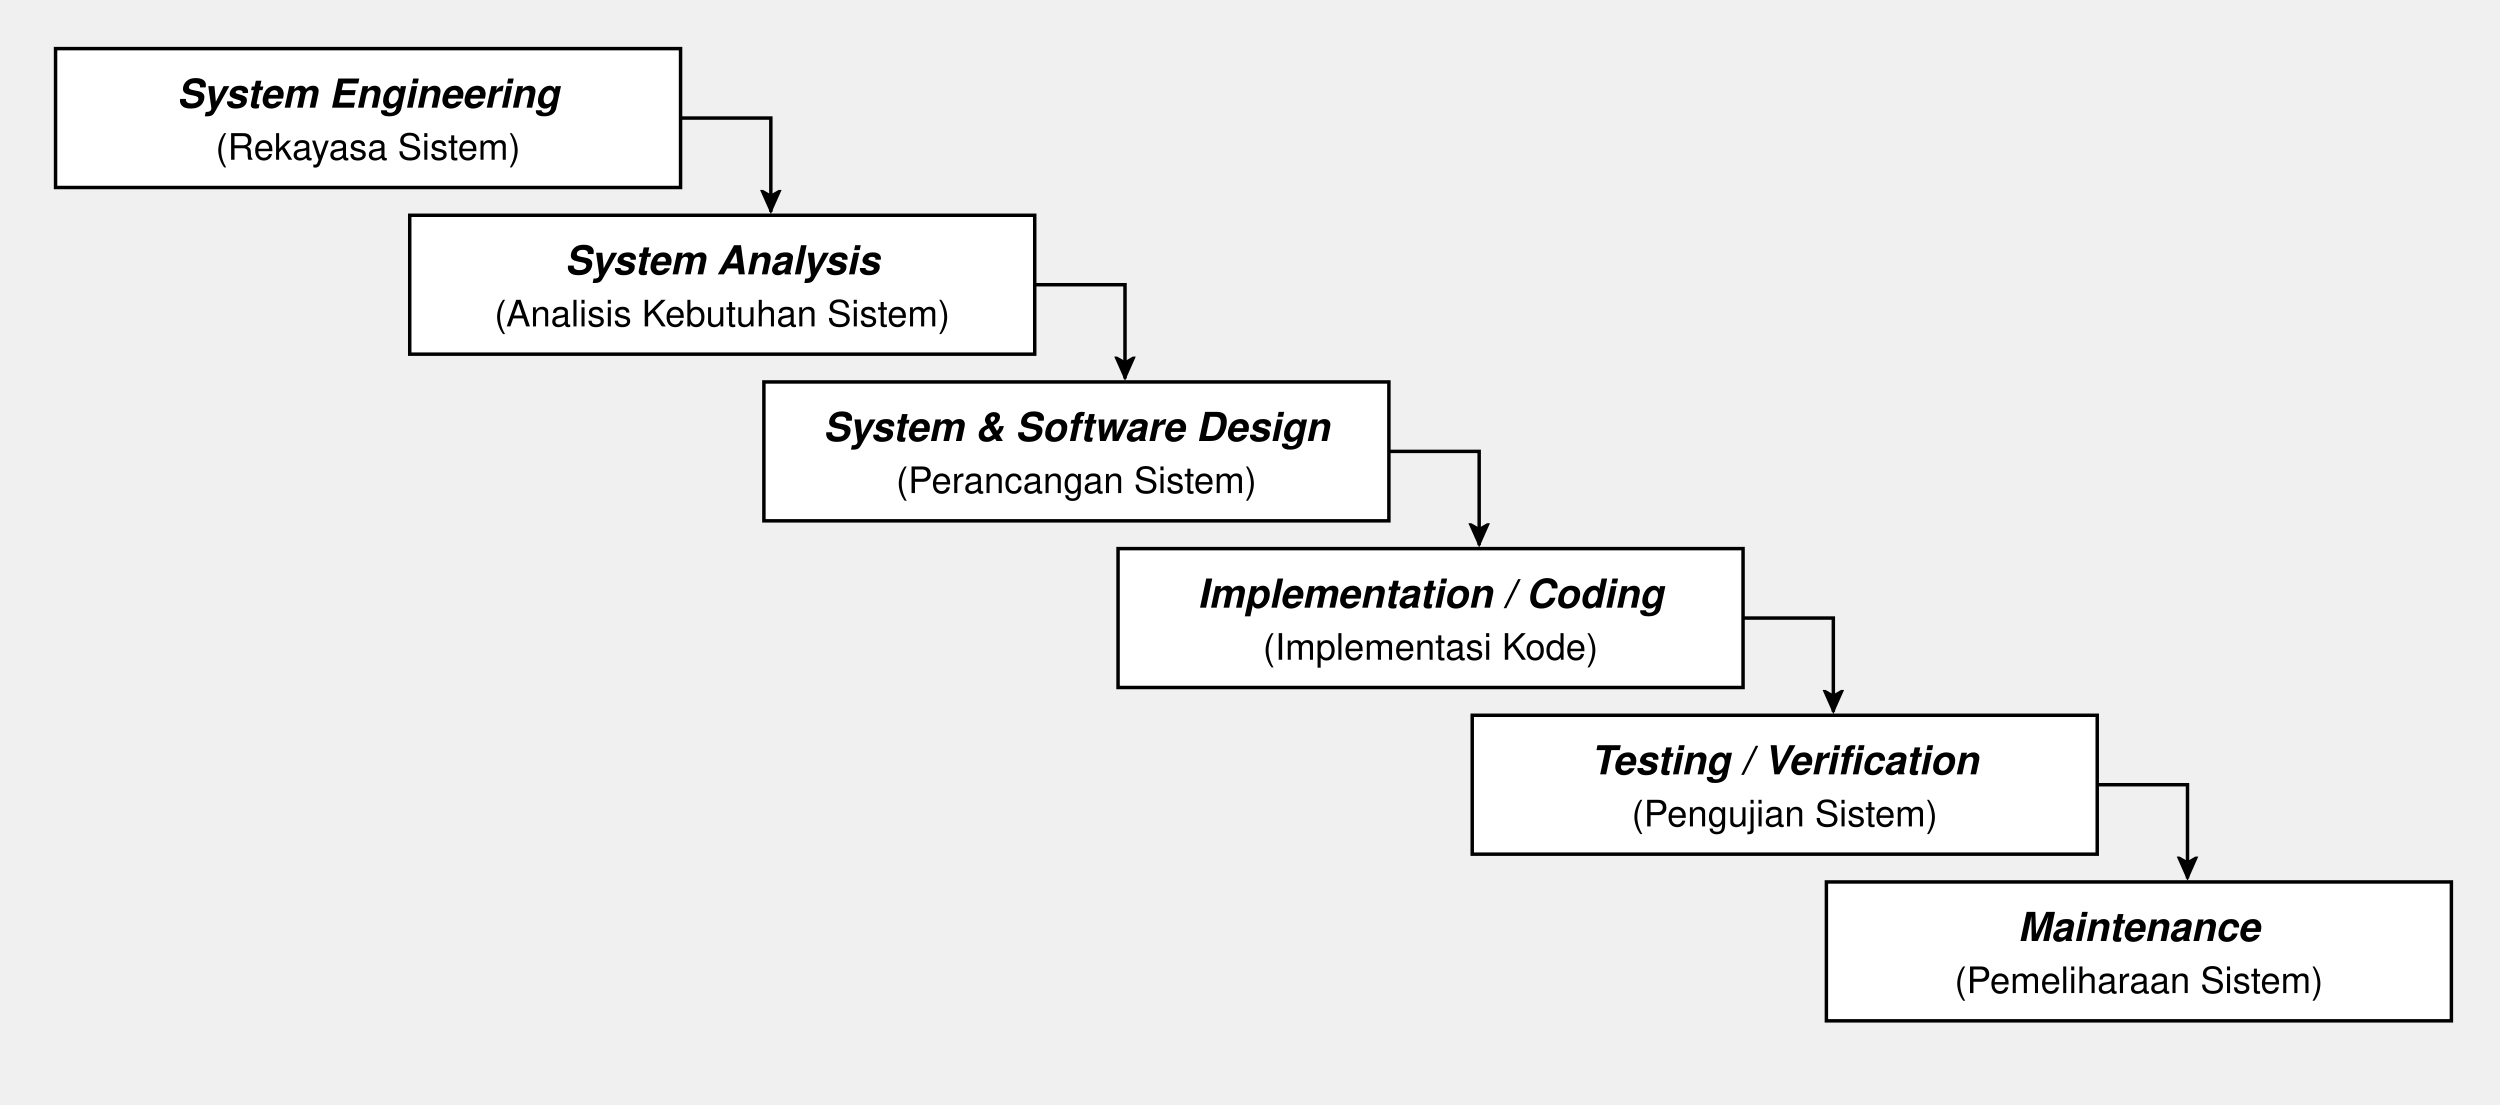
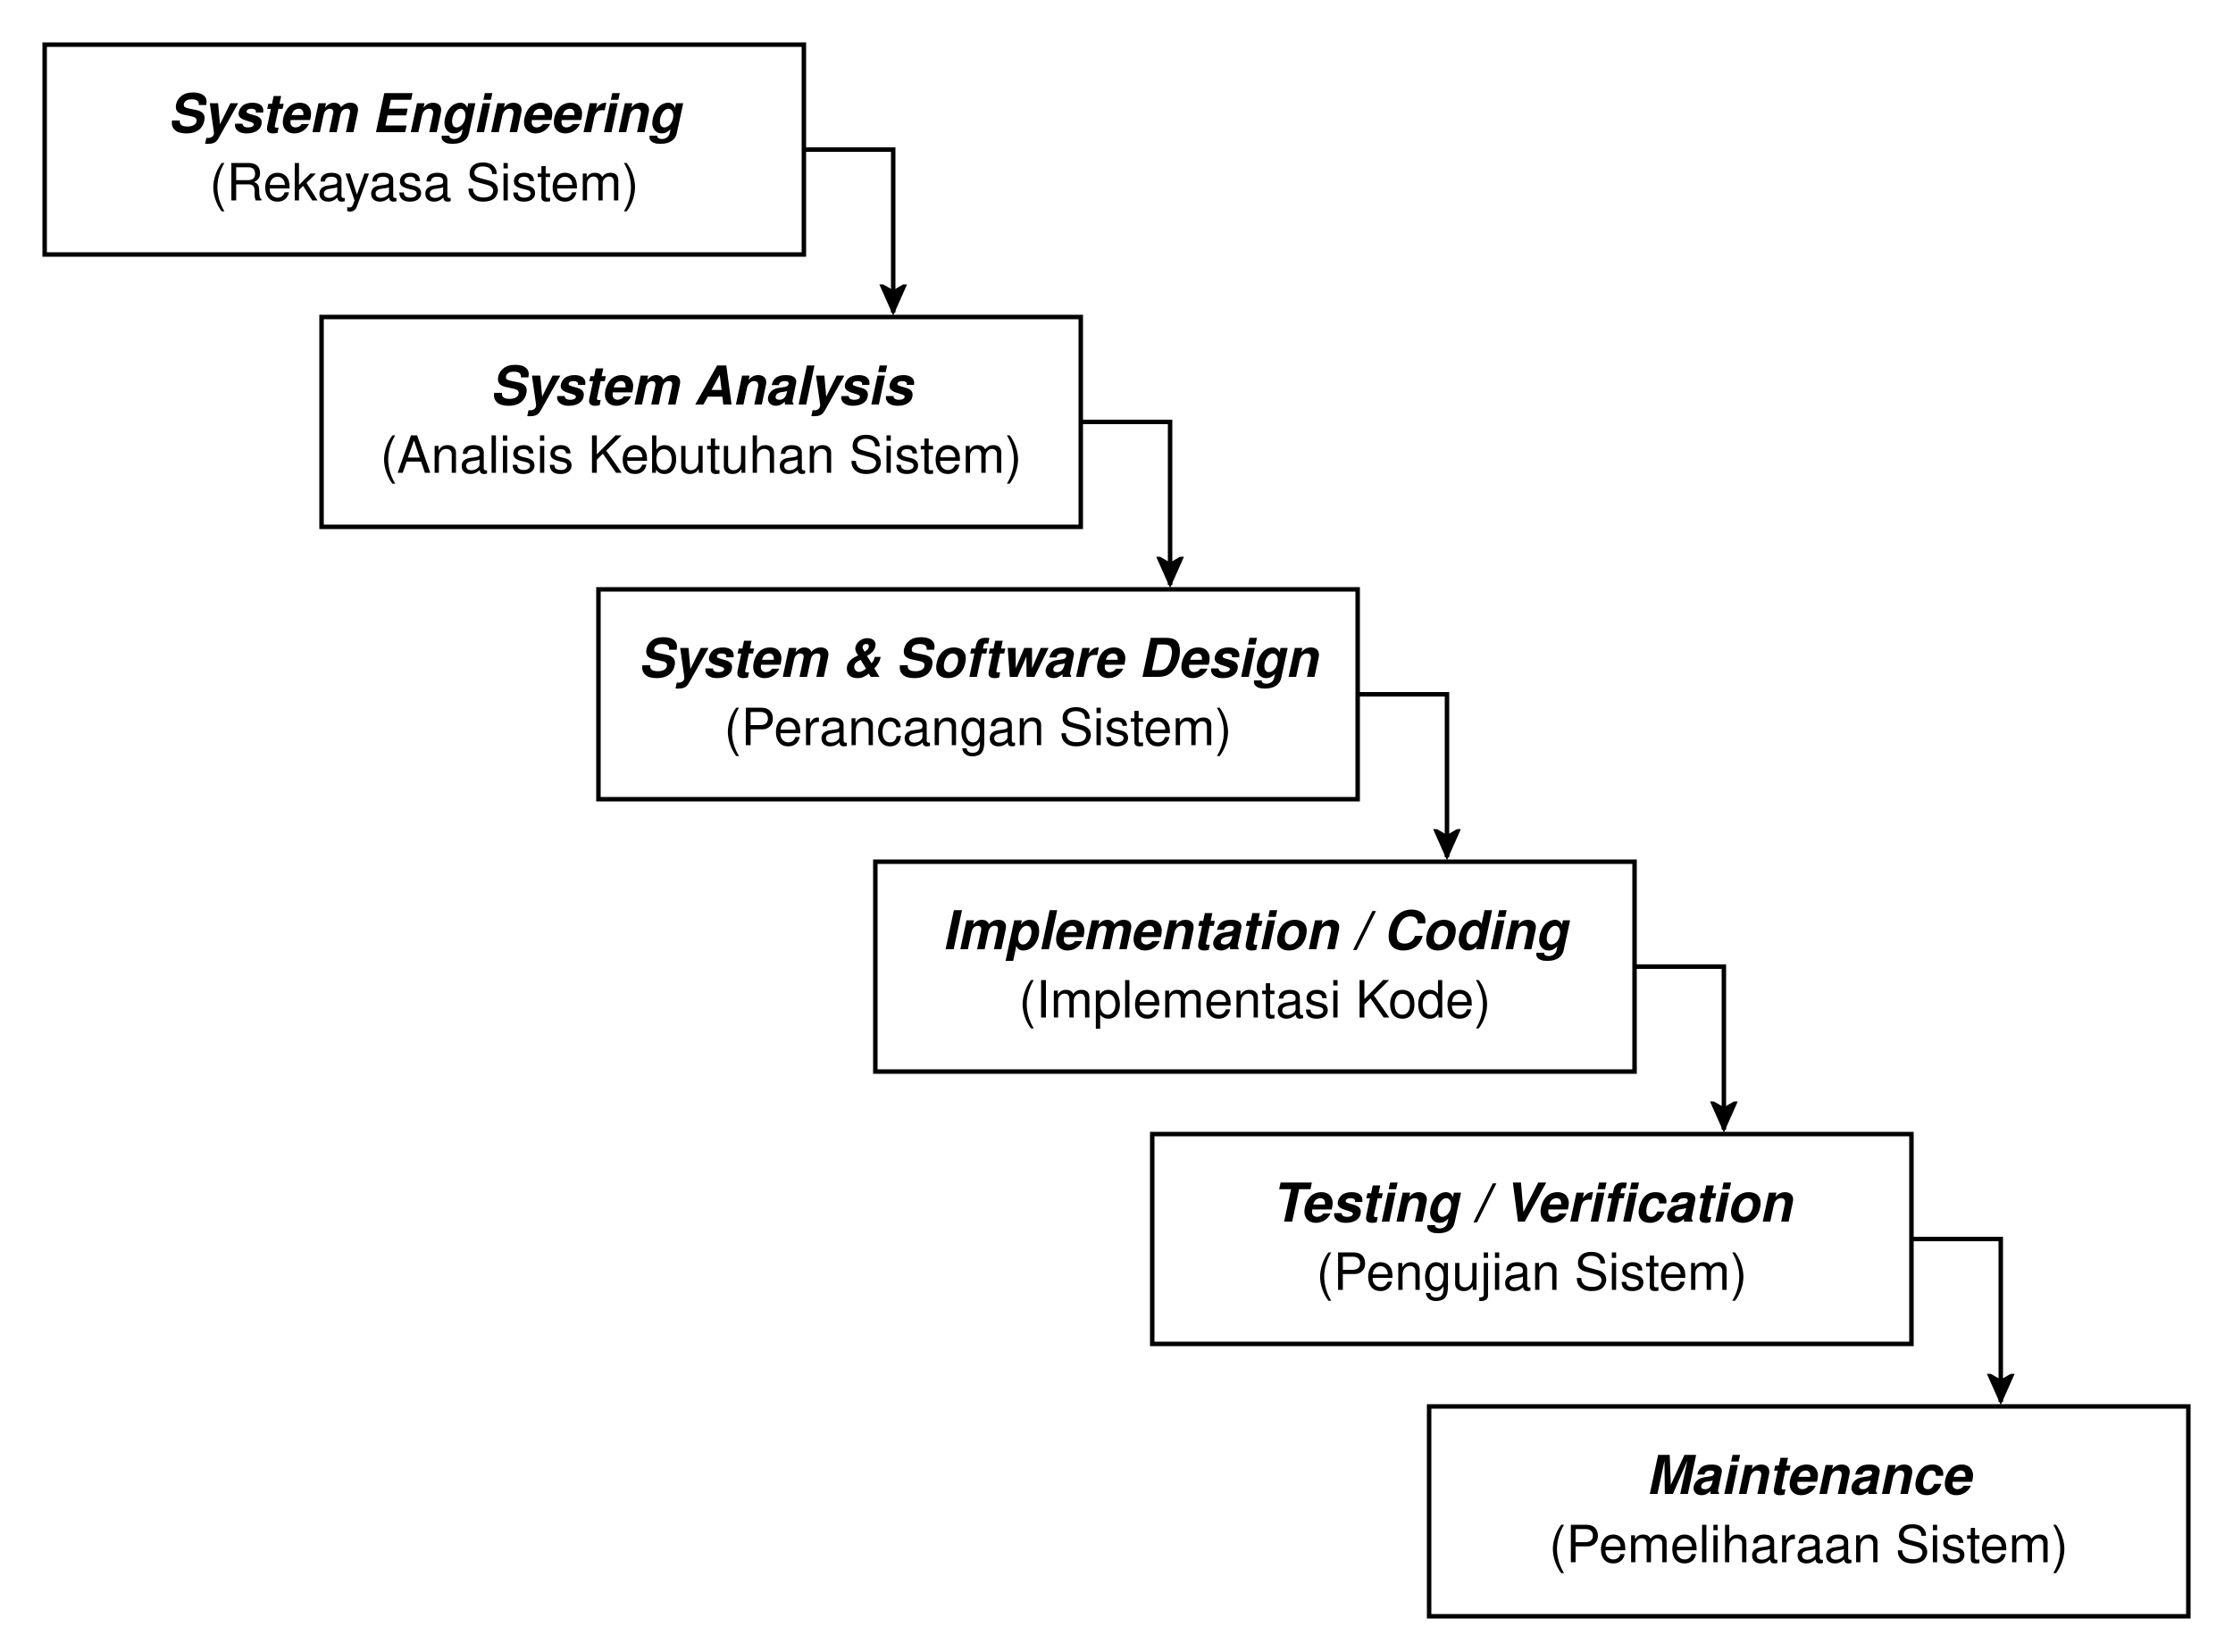
- <svg xmlns="http://www.w3.org/2000/svg" viewBox="0 0 720 318" width="720" height="318" style="background:#ffffff;font-family:Helvetica,Arial,sans-serif;color:#000000;">
+ <svg xmlns="http://www.w3.org/2000/svg" viewBox="0 0 500 370" width="500" height="370" style="background:#ffffff;font-family:Helvetica,Arial,sans-serif;color:#000000;">
  <defs>
    <marker id="classic" viewBox="0 0 10 10" refX="9" refY="5" markerWidth="7" markerHeight="7" orient="auto-start-reverse">
      <path d="M 0 1 L 9 5 L 0 9 L 2.3 5 Z" fill="#000000" stroke="#000000" stroke-width="0.8" />
    </marker>
  </defs>
-   <rect x="16" y="14" width="180" height="40" fill="#ffffff" stroke="#000000" stroke-width="1" />
-   <text x="106" y="31" font-size="11.5" font-weight="bold" font-style="italic" text-anchor="middle" fill="#000000">System Engineering</text>
-   <text x="106" y="46" font-size="10.5" text-anchor="middle" fill="#000000">(Rekayasa Sistem)</text>
-   <path d="M 196 34 L 222 34 L 222 61" fill="none" stroke="#000000" stroke-width="1" marker-end="url(#classic)" />
-   <rect x="118" y="62" width="180" height="40" fill="#ffffff" stroke="#000000" stroke-width="1" />
-   <text x="208" y="79" font-size="11.5" font-weight="bold" font-style="italic" text-anchor="middle" fill="#000000">System Analysis</text>
-   <text x="208" y="94" font-size="10.5" text-anchor="middle" fill="#000000">(Analisis Kebutuhan Sistem)</text>
-   <path d="M 298 82 L 324 82 L 324 109" fill="none" stroke="#000000" stroke-width="1" marker-end="url(#classic)" />
-   <rect x="220" y="110" width="180" height="40" fill="#ffffff" stroke="#000000" stroke-width="1" />
-   <text x="310" y="127" font-size="11.5" font-weight="bold" font-style="italic" text-anchor="middle" fill="#000000">System &amp; Software Design</text>
-   <text x="310" y="142" font-size="10.5" text-anchor="middle" fill="#000000">(Perancangan Sistem)</text>
-   <path d="M 400 130 L 426 130 L 426 157" fill="none" stroke="#000000" stroke-width="1" marker-end="url(#classic)" />
-   <rect x="322" y="158" width="180" height="40" fill="#ffffff" stroke="#000000" stroke-width="1" />
-   <text x="412" y="175" font-size="11.5" font-weight="bold" font-style="italic" text-anchor="middle" fill="#000000">Implementation / Coding</text>
-   <text x="412" y="190" font-size="10.5" text-anchor="middle" fill="#000000">(Implementasi Kode)</text>
-   <path d="M 502 178 L 528 178 L 528 205" fill="none" stroke="#000000" stroke-width="1" marker-end="url(#classic)" />
-   <rect x="424" y="206" width="180" height="40" fill="#ffffff" stroke="#000000" stroke-width="1" />
-   <text x="514" y="223" font-size="11.5" font-weight="bold" font-style="italic" text-anchor="middle" fill="#000000">Testing / Verification</text>
-   <text x="514" y="238" font-size="10.5" text-anchor="middle" fill="#000000">(Pengujian Sistem)</text>
-   <path d="M 604 226 L 630 226 L 630 253" fill="none" stroke="#000000" stroke-width="1" marker-end="url(#classic)" />
-   <rect x="526" y="254" width="180" height="40" fill="#ffffff" stroke="#000000" stroke-width="1" />
-   <text x="616" y="271" font-size="11.5" font-weight="bold" font-style="italic" text-anchor="middle" fill="#000000">Maintenance</text>
-   <text x="616" y="286" font-size="10.5" text-anchor="middle" fill="#000000">(Pemeliharaan Sistem)</text>
+   <rect x="0" y="0" width="500" height="370" fill="#ffffff" />
+   <rect x="10" y="10.0" width="170" height="47.0" fill="#ffffff" stroke="#000000" stroke-width="1" />
+   <text x="95.0" y="29.6" font-size="12" font-weight="bold" text-anchor="middle" fill="#000000">
+     <tspan font-style="italic">System Engineering</tspan>
+   </text>
+   <text x="95.0" y="44.9" font-size="11.5" text-anchor="middle" fill="#000000">(Rekayasa Sistem)</text>
+   <path d="M 180 33.5 L 200 33.5 L 200 70.0" fill="none" stroke="#000000" stroke-width="1" marker-end="url(#classic)" />
+   <rect x="72" y="71.0" width="170" height="47.0" fill="#ffffff" stroke="#000000" stroke-width="1" />
+   <text x="157.0" y="90.6" font-size="12" font-weight="bold" text-anchor="middle" fill="#000000">
+     <tspan font-style="italic">System Analysis</tspan>
+   </text>
+   <text x="157.0" y="105.9" font-size="11.5" text-anchor="middle" fill="#000000">(Analisis Kebutuhan Sistem)</text>
+   <path d="M 242 94.5 L 262 94.5 L 262 131.0" fill="none" stroke="#000000" stroke-width="1" marker-end="url(#classic)" />
+   <rect x="134" y="132.0" width="170" height="47.0" fill="#ffffff" stroke="#000000" stroke-width="1" />
+   <text x="219.0" y="151.6" font-size="12" font-weight="bold" text-anchor="middle" fill="#000000">
+     <tspan font-style="italic">System &amp; Software Design</tspan>
+   </text>
+   <text x="219.0" y="166.9" font-size="11.5" text-anchor="middle" fill="#000000">(Perancangan Sistem)</text>
+   <path d="M 304 155.5 L 324 155.5 L 324 192.0" fill="none" stroke="#000000" stroke-width="1" marker-end="url(#classic)" />
+   <rect x="196" y="193.0" width="170" height="47.0" fill="#ffffff" stroke="#000000" stroke-width="1" />
+   <text x="281.0" y="212.6" font-size="12" font-weight="bold" text-anchor="middle" fill="#000000">
+     <tspan font-style="italic">Implementation / Coding</tspan>
+   </text>
+   <text x="281.0" y="227.9" font-size="11.5" text-anchor="middle" fill="#000000">(Implementasi Kode)</text>
+   <path d="M 366 216.5 L 386 216.5 L 386 253.0" fill="none" stroke="#000000" stroke-width="1" marker-end="url(#classic)" />
+   <rect x="258" y="254.0" width="170" height="47.0" fill="#ffffff" stroke="#000000" stroke-width="1" />
+   <text x="343.0" y="273.6" font-size="12" font-weight="bold" text-anchor="middle" fill="#000000">
+     <tspan font-style="italic">Testing / Verification</tspan>
+   </text>
+   <text x="343.0" y="288.9" font-size="11.5" text-anchor="middle" fill="#000000">(Pengujian Sistem)</text>
+   <path d="M 428 277.5 L 448 277.5 L 448 314.0" fill="none" stroke="#000000" stroke-width="1" marker-end="url(#classic)" />
+   <rect x="320" y="315.0" width="170" height="47.0" fill="#ffffff" stroke="#000000" stroke-width="1" />
+   <text x="405.0" y="334.6" font-size="12" font-weight="bold" text-anchor="middle" fill="#000000">
+     <tspan font-style="italic">Maintenance</tspan>
+   </text>
+   <text x="405.0" y="349.9" font-size="11.5" text-anchor="middle" fill="#000000">(Pemeliharaan Sistem)</text>
</svg>
